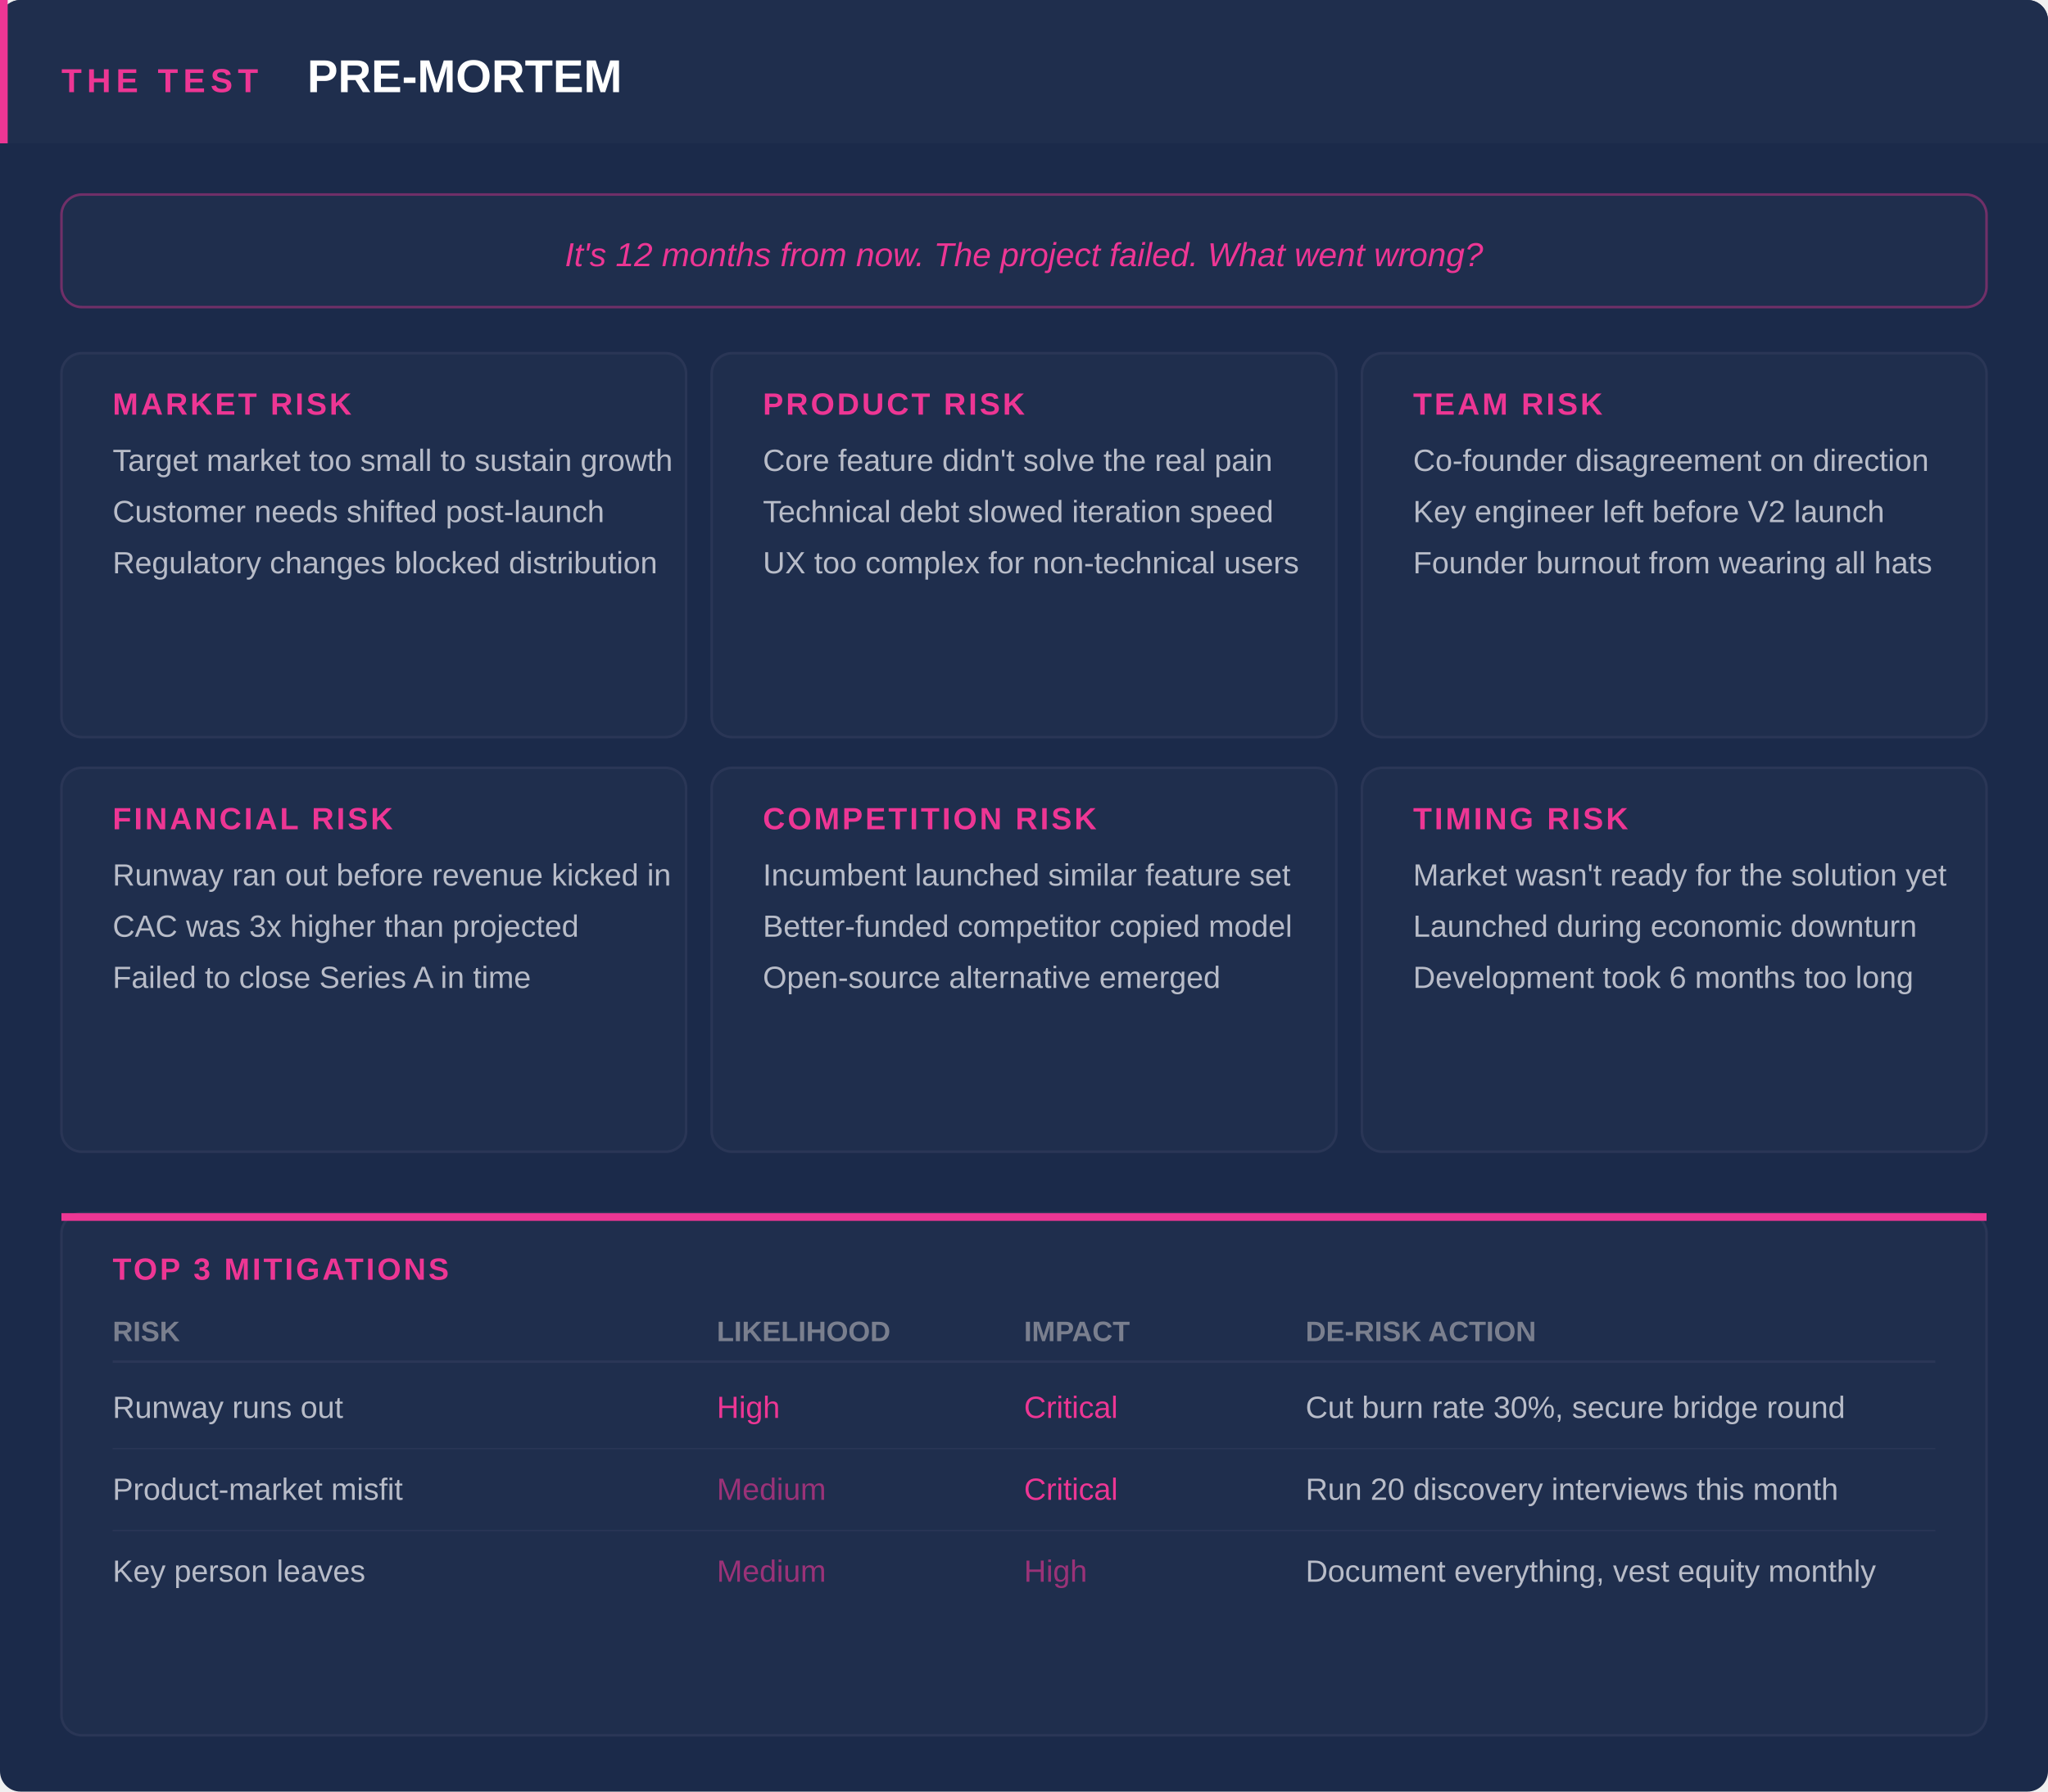
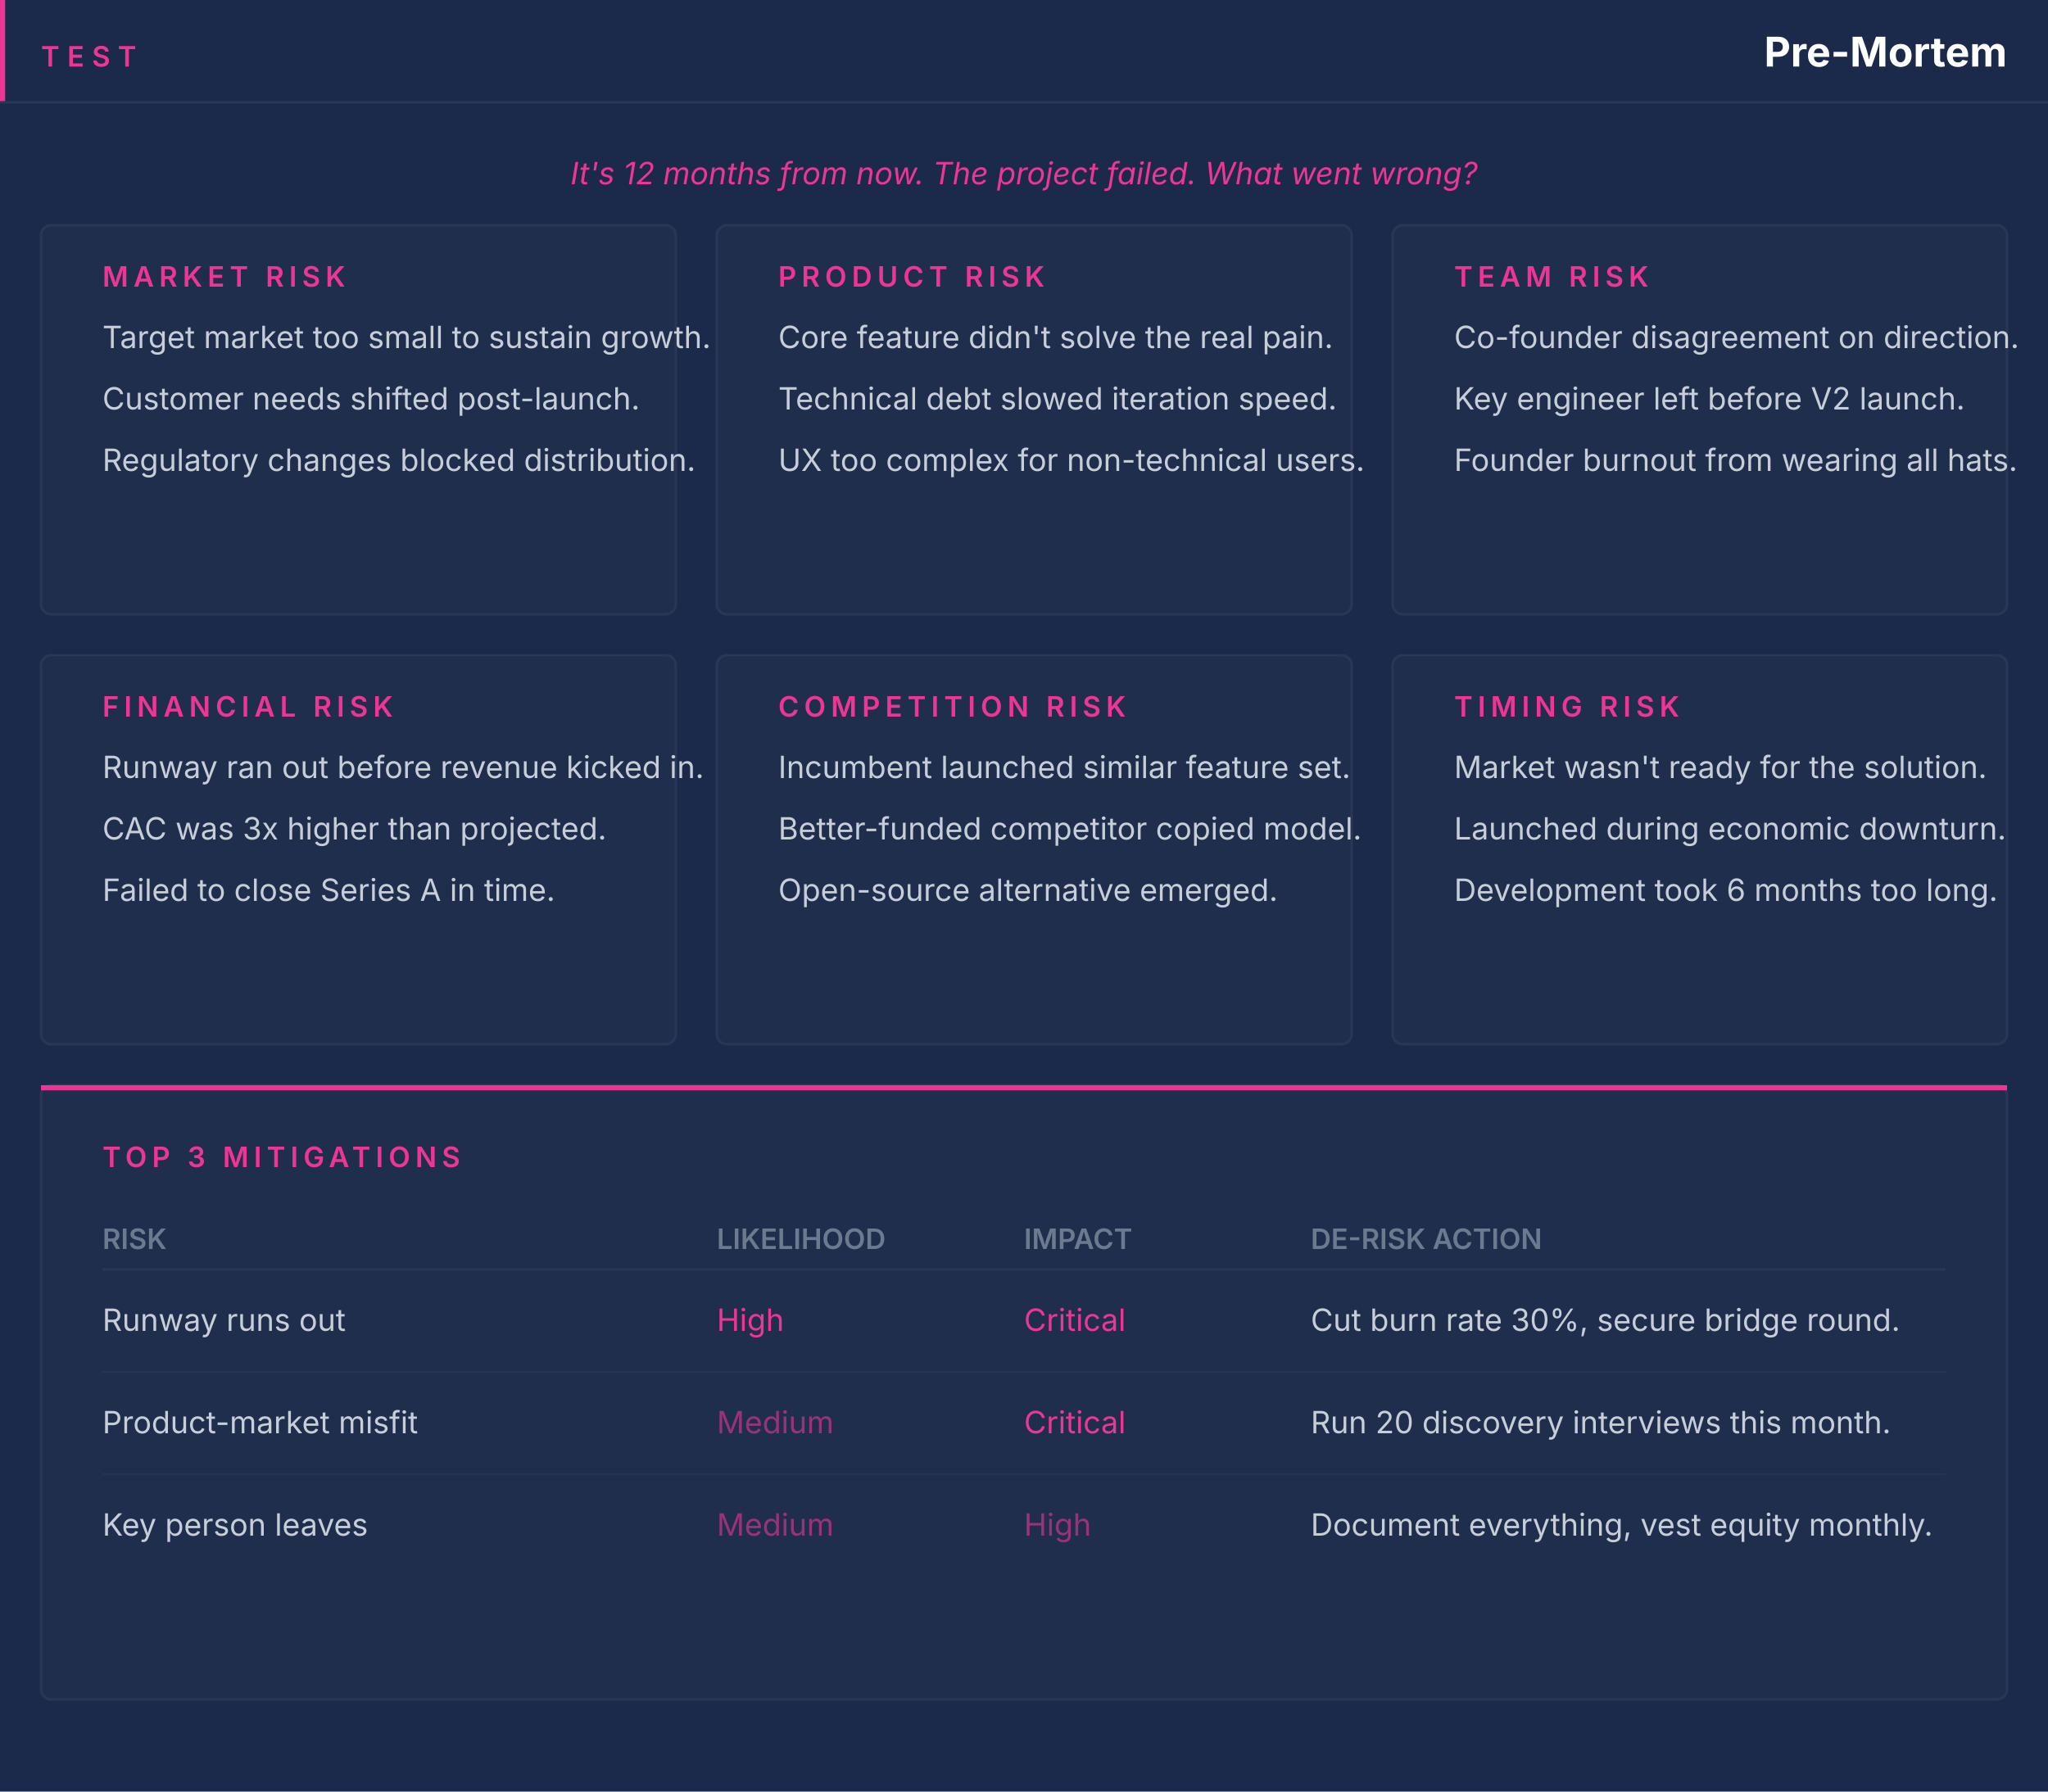
<svg xmlns="http://www.w3.org/2000/svg" width="800" height="700" viewBox="0 0 800 700">
  <defs>
-     <style>text { font-family: Arial, sans-serif; }</style>
+     <style>text { font-family: 'Inter', 'Helvetica Neue', Arial, sans-serif; }</style>
  </defs>
-   <rect width="800" height="700" fill="#1B2A4A" rx="8" />
-   <rect x="0" y="0" width="800" height="56" fill="#1F2E4D" rx="8" />
-   <rect x="0" y="48" width="800" height="8" fill="#1F2E4D" />
-   <rect x="0" y="0" width="3" height="56" fill="#ED3694" />
-   <text x="24" y="36" fill="#ED3694" font-size="13" font-weight="bold" letter-spacing="2">THE TEST</text>
-   <text x="120" y="36" fill="#FFFFFF" font-size="18" font-weight="bold">PRE-MORTEM</text>
-   <rect x="24" y="76" width="752" height="44" fill="#1F2E4D" rx="8" stroke="#ED3694" stroke-width="1" stroke-opacity="0.4" />
-   <text x="400" y="104" fill="#ED3694" font-size="13" font-style="italic" text-anchor="middle">It's 12 months from now. The project failed. What went wrong?</text>
-   <rect x="24" y="138" width="244" height="150" fill="#1F2E4D" rx="8" stroke="#2A3656" stroke-width="1" />
-   <text x="44" y="162" fill="#ED3694" font-size="12" font-weight="bold" letter-spacing="1">MARKET RISK</text>
-   <text x="44" y="184" fill="#B8BCC8" font-size="12">Target market too small to sustain growth</text>
-   <text x="44" y="204" fill="#B8BCC8" font-size="12">Customer needs shifted post-launch</text>
-   <text x="44" y="224" fill="#B8BCC8" font-size="12">Regulatory changes blocked distribution</text>
-   <rect x="278" y="138" width="244" height="150" fill="#1F2E4D" rx="8" stroke="#2A3656" stroke-width="1" />
-   <text x="298" y="162" fill="#ED3694" font-size="12" font-weight="bold" letter-spacing="1">PRODUCT RISK</text>
-   <text x="298" y="184" fill="#B8BCC8" font-size="12">Core feature didn't solve the real pain</text>
-   <text x="298" y="204" fill="#B8BCC8" font-size="12">Technical debt slowed iteration speed</text>
-   <text x="298" y="224" fill="#B8BCC8" font-size="12">UX too complex for non-technical users</text>
-   <rect x="532" y="138" width="244" height="150" fill="#1F2E4D" rx="8" stroke="#2A3656" stroke-width="1" />
-   <text x="552" y="162" fill="#ED3694" font-size="12" font-weight="bold" letter-spacing="1">TEAM RISK</text>
-   <text x="552" y="184" fill="#B8BCC8" font-size="12">Co-founder disagreement on direction</text>
-   <text x="552" y="204" fill="#B8BCC8" font-size="12">Key engineer left before V2 launch</text>
-   <text x="552" y="224" fill="#B8BCC8" font-size="12">Founder burnout from wearing all hats</text>
-   <rect x="24" y="300" width="244" height="150" fill="#1F2E4D" rx="8" stroke="#2A3656" stroke-width="1" />
-   <text x="44" y="324" fill="#ED3694" font-size="12" font-weight="bold" letter-spacing="1">FINANCIAL RISK</text>
-   <text x="44" y="346" fill="#B8BCC8" font-size="12">Runway ran out before revenue kicked in</text>
-   <text x="44" y="366" fill="#B8BCC8" font-size="12">CAC was 3x higher than projected</text>
-   <text x="44" y="386" fill="#B8BCC8" font-size="12">Failed to close Series A in time</text>
-   <rect x="278" y="300" width="244" height="150" fill="#1F2E4D" rx="8" stroke="#2A3656" stroke-width="1" />
-   <text x="298" y="324" fill="#ED3694" font-size="12" font-weight="bold" letter-spacing="1">COMPETITION RISK</text>
-   <text x="298" y="346" fill="#B8BCC8" font-size="12">Incumbent launched similar feature set</text>
-   <text x="298" y="366" fill="#B8BCC8" font-size="12">Better-funded competitor copied model</text>
-   <text x="298" y="386" fill="#B8BCC8" font-size="12">Open-source alternative emerged</text>
-   <rect x="532" y="300" width="244" height="150" fill="#1F2E4D" rx="8" stroke="#2A3656" stroke-width="1" />
-   <text x="552" y="324" fill="#ED3694" font-size="12" font-weight="bold" letter-spacing="1">TIMING RISK</text>
-   <text x="552" y="346" fill="#B8BCC8" font-size="12">Market wasn't ready for the solution yet</text>
-   <text x="552" y="366" fill="#B8BCC8" font-size="12">Launched during economic downturn</text>
-   <text x="552" y="386" fill="#B8BCC8" font-size="12">Development took 6 months too long</text>
-   <rect x="24" y="474" width="752" height="204" fill="#1F2E4D" rx="8" stroke="#2A3656" stroke-width="1" />
-   <rect x="24" y="474" width="752" height="3" fill="#ED3694" />
-   <text x="44" y="500" fill="#ED3694" font-size="12" font-weight="bold" letter-spacing="1">TOP 3 MITIGATIONS</text>
-   <text x="44" y="524" fill="#7A7F8E" font-size="11" font-weight="bold">RISK</text>
-   <text x="280" y="524" fill="#7A7F8E" font-size="11" font-weight="bold">LIKELIHOOD</text>
-   <text x="400" y="524" fill="#7A7F8E" font-size="11" font-weight="bold">IMPACT</text>
-   <text x="510" y="524" fill="#7A7F8E" font-size="11" font-weight="bold">DE-RISK ACTION</text>
-   <line x1="44" y1="532" x2="756" y2="532" stroke="#2A3656" stroke-width="1" />
-   <text x="44" y="554" fill="#B8BCC8" font-size="12">Runway runs out</text>
-   <text x="280" y="554" fill="#ED3694" font-size="12">High</text>
-   <text x="400" y="554" fill="#ED3694" font-size="12">Critical</text>
-   <text x="510" y="554" fill="#B8BCC8" font-size="12">Cut burn rate 30%, secure bridge round</text>
-   <text x="44" y="586" fill="#B8BCC8" font-size="12">Product-market misfit</text>
-   <text x="280" y="586" fill="#ED3694" font-size="12" opacity="0.6">Medium</text>
-   <text x="400" y="586" fill="#ED3694" font-size="12">Critical</text>
-   <text x="510" y="586" fill="#B8BCC8" font-size="12">Run 20 discovery interviews this month</text>
-   <text x="44" y="618" fill="#B8BCC8" font-size="12">Key person leaves</text>
-   <text x="280" y="618" fill="#ED3694" font-size="12" opacity="0.6">Medium</text>
-   <text x="400" y="618" fill="#ED3694" font-size="12" opacity="0.6">High</text>
-   <text x="510" y="618" fill="#B8BCC8" font-size="12">Document everything, vest equity monthly</text>
-   <line x1="44" y1="566" x2="756" y2="566" stroke="#2A3656" stroke-width="0.5" />
-   <line x1="44" y1="598" x2="756" y2="598" stroke="#2A3656" stroke-width="0.5" />
+   <rect width="800" height="700" fill="#1B2A4A" />
+   <rect x="0" y="0" width="2" height="40" fill="#ED3694" />
+   <text x="16" y="26" fill="#ED3694" font-size="11" font-weight="600" letter-spacing="3">TEST</text>
+   <text x="784" y="26" fill="#FFFFFF" font-size="16" font-weight="700" text-anchor="end">Pre-Mortem</text>
+   <line x1="0" y1="40" x2="800" y2="40" stroke="#2A3656" stroke-width="1" />
+   <text x="400" y="72" fill="#ED3694" font-size="12" font-style="italic" text-anchor="middle">It's 12 months from now. The project failed. What went wrong?</text>
+   <rect x="16" y="88" width="248" height="152" fill="#1F2E4D" rx="4" stroke="#2A3656" stroke-width="1" />
+   <text x="40" y="112" fill="#ED3694" font-size="11" font-weight="600" letter-spacing="2">MARKET RISK</text>
+   <text x="40" y="136" fill="#C8CED8" font-size="12">Target market too small to sustain growth.</text>
+   <text x="40" y="160" fill="#C8CED8" font-size="12">Customer needs shifted post-launch.</text>
+   <text x="40" y="184" fill="#C8CED8" font-size="12">Regulatory changes blocked distribution.</text>
+   <rect x="280" y="88" width="248" height="152" fill="#1F2E4D" rx="4" stroke="#2A3656" stroke-width="1" />
+   <text x="304" y="112" fill="#ED3694" font-size="11" font-weight="600" letter-spacing="2">PRODUCT RISK</text>
+   <text x="304" y="136" fill="#C8CED8" font-size="12">Core feature didn't solve the real pain.</text>
+   <text x="304" y="160" fill="#C8CED8" font-size="12">Technical debt slowed iteration speed.</text>
+   <text x="304" y="184" fill="#C8CED8" font-size="12">UX too complex for non-technical users.</text>
+   <rect x="544" y="88" width="240" height="152" fill="#1F2E4D" rx="4" stroke="#2A3656" stroke-width="1" />
+   <text x="568" y="112" fill="#ED3694" font-size="11" font-weight="600" letter-spacing="2">TEAM RISK</text>
+   <text x="568" y="136" fill="#C8CED8" font-size="12">Co-founder disagreement on direction.</text>
+   <text x="568" y="160" fill="#C8CED8" font-size="12">Key engineer left before V2 launch.</text>
+   <text x="568" y="184" fill="#C8CED8" font-size="12">Founder burnout from wearing all hats.</text>
+   <rect x="16" y="256" width="248" height="152" fill="#1F2E4D" rx="4" stroke="#2A3656" stroke-width="1" />
+   <text x="40" y="280" fill="#ED3694" font-size="11" font-weight="600" letter-spacing="2">FINANCIAL RISK</text>
+   <text x="40" y="304" fill="#C8CED8" font-size="12">Runway ran out before revenue kicked in.</text>
+   <text x="40" y="328" fill="#C8CED8" font-size="12">CAC was 3x higher than projected.</text>
+   <text x="40" y="352" fill="#C8CED8" font-size="12">Failed to close Series A in time.</text>
+   <rect x="280" y="256" width="248" height="152" fill="#1F2E4D" rx="4" stroke="#2A3656" stroke-width="1" />
+   <text x="304" y="280" fill="#ED3694" font-size="11" font-weight="600" letter-spacing="2">COMPETITION RISK</text>
+   <text x="304" y="304" fill="#C8CED8" font-size="12">Incumbent launched similar feature set.</text>
+   <text x="304" y="328" fill="#C8CED8" font-size="12">Better-funded competitor copied model.</text>
+   <text x="304" y="352" fill="#C8CED8" font-size="12">Open-source alternative emerged.</text>
+   <rect x="544" y="256" width="240" height="152" fill="#1F2E4D" rx="4" stroke="#2A3656" stroke-width="1" />
+   <text x="568" y="280" fill="#ED3694" font-size="11" font-weight="600" letter-spacing="2">TIMING RISK</text>
+   <text x="568" y="304" fill="#C8CED8" font-size="12">Market wasn't ready for the solution.</text>
+   <text x="568" y="328" fill="#C8CED8" font-size="12">Launched during economic downturn.</text>
+   <text x="568" y="352" fill="#C8CED8" font-size="12">Development took 6 months too long.</text>
+   <rect x="16" y="424" width="768" height="240" fill="#1F2E4D" rx="4" stroke="#2A3656" stroke-width="1" />
+   <rect x="16" y="424" width="768" height="2" fill="#ED3694" />
+   <text x="40" y="456" fill="#ED3694" font-size="11" font-weight="600" letter-spacing="2">TOP 3 MITIGATIONS</text>
+   <text x="40" y="488" fill="#6B7A8E" font-size="11" font-weight="600">RISK</text>
+   <text x="280" y="488" fill="#6B7A8E" font-size="11" font-weight="600">LIKELIHOOD</text>
+   <text x="400" y="488" fill="#6B7A8E" font-size="11" font-weight="600">IMPACT</text>
+   <text x="512" y="488" fill="#6B7A8E" font-size="11" font-weight="600">DE-RISK ACTION</text>
+   <line x1="40" y1="496" x2="760" y2="496" stroke="#2A3656" stroke-width="1" />
+   <text x="40" y="520" fill="#C8CED8" font-size="12">Runway runs out</text>
+   <text x="280" y="520" fill="#ED3694" font-size="12">High</text>
+   <text x="400" y="520" fill="#ED3694" font-size="12">Critical</text>
+   <text x="512" y="520" fill="#C8CED8" font-size="12">Cut burn rate 30%, secure bridge round.</text>
+   <line x1="40" y1="536" x2="760" y2="536" stroke="#2A3656" stroke-width="0.5" />
+   <text x="40" y="560" fill="#C8CED8" font-size="12">Product-market misfit</text>
+   <text x="280" y="560" fill="#ED3694" font-size="12" opacity="0.6">Medium</text>
+   <text x="400" y="560" fill="#ED3694" font-size="12">Critical</text>
+   <text x="512" y="560" fill="#C8CED8" font-size="12">Run 20 discovery interviews this month.</text>
+   <line x1="40" y1="576" x2="760" y2="576" stroke="#2A3656" stroke-width="0.5" />
+   <text x="40" y="600" fill="#C8CED8" font-size="12">Key person leaves</text>
+   <text x="280" y="600" fill="#ED3694" font-size="12" opacity="0.6">Medium</text>
+   <text x="400" y="600" fill="#ED3694" font-size="12" opacity="0.6">High</text>
+   <text x="512" y="600" fill="#C8CED8" font-size="12">Document everything, vest equity monthly.</text>
</svg>
